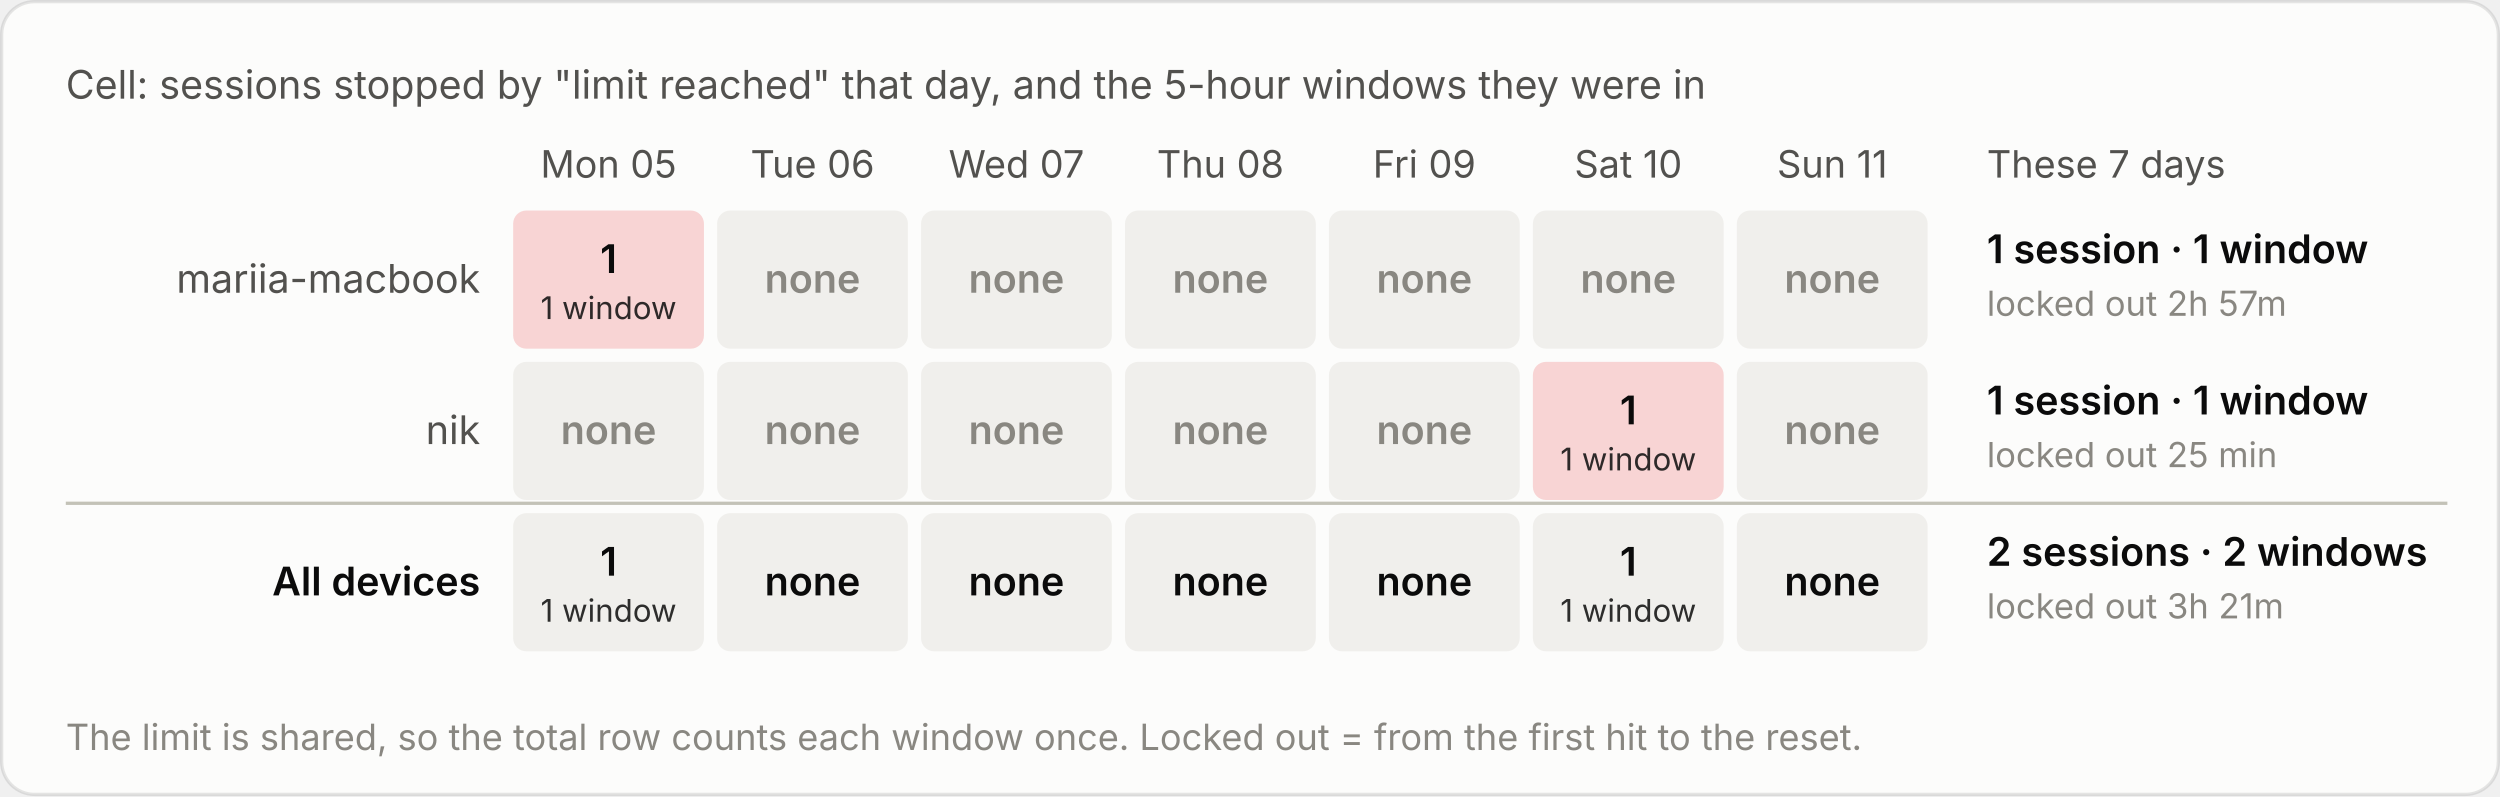
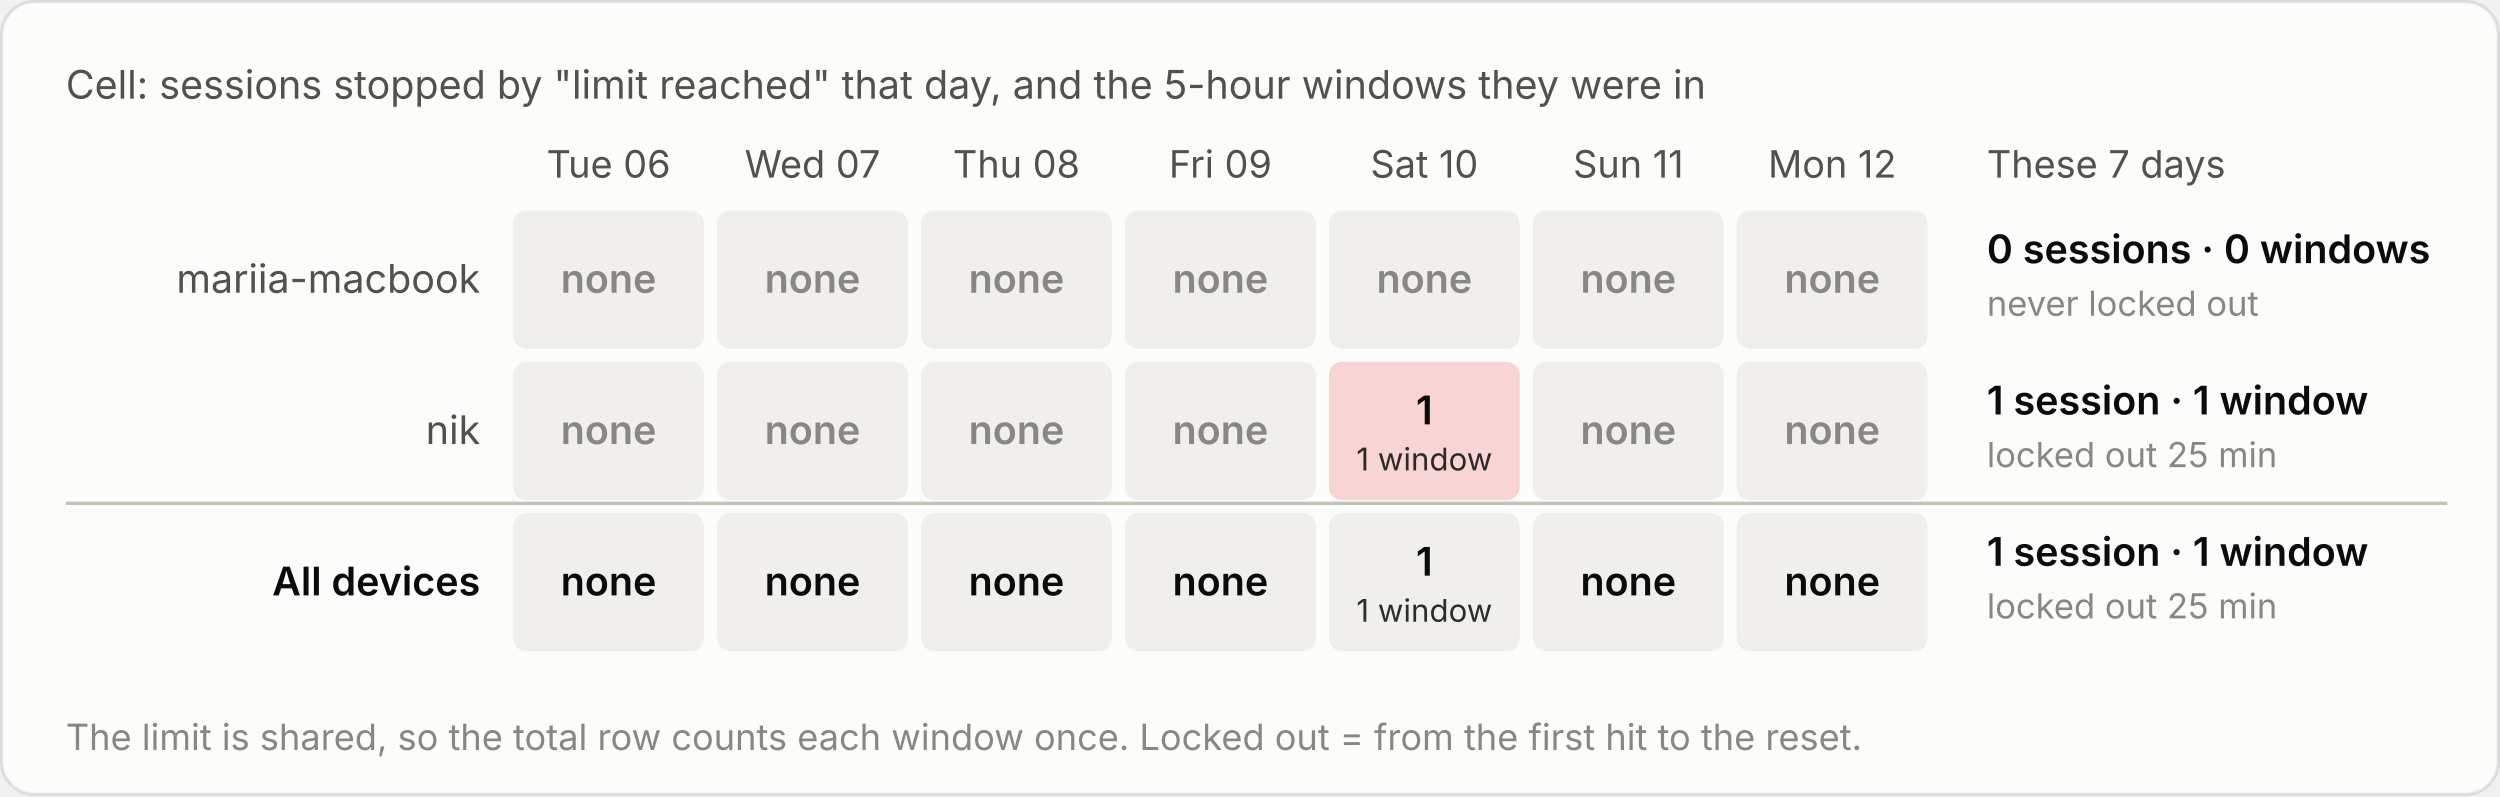
<svg xmlns="http://www.w3.org/2000/svg" viewBox="0 0 760 242" width="760" height="242" role="img" aria-label="Cell: sessions stopped by &quot;limit reached&quot; that day, and the 5-hour windows they were in">
  <style>text{font-family:system-ui,-apple-system,"Segoe UI",sans-serif;font-variant-numeric:tabular-nums}.bg{fill:#fcfcfb;stroke:rgba(11,11,11,.10)}.tp{fill:#0b0b0b}.ts{fill:#52514e}.tm{fill:#898781}.grid{stroke:#e1e0d9;stroke-width:1}.base{stroke:#c3c2b7;stroke-width:1}.so{fill:#b5b3ad}.lo{stroke:#b5b3ad}.qe{fill:#f0efec}.ring{stroke:#fcfcfb}.area{fill-opacity:.1}.s0{fill:#2a78d6}.l0{stroke:#2a78d6}.s1{fill:#eb6834}.l1{stroke:#eb6834}.s2{fill:#1baf7a}.l2{stroke:#1baf7a}.s3{fill:#eda100}.l3{stroke:#eda100}.s4{fill:#e87ba4}.l4{stroke:#e87ba4}.s5{fill:#008300}.l5{stroke:#008300}.s6{fill:#4a3aa7}.l6{stroke:#4a3aa7}.s7{fill:#e34948}.l7{stroke:#e34948}.q0{fill:#cde2fb}.q1{fill:#9ec5f4}.q2{fill:#6da7ec}.q3{fill:#3987e5}.q4{fill:#256abf}.q5{fill:#184f95}.q6{fill:#0d366b}.r0{fill:#f8d4d4}.r1{fill:#ec8f8f}.r2{fill:#c42f2f}.a0{fill:#fbe3e3}.a1{fill:#f5b8b8}.a2{fill:#ec8f8f}.a3{fill:#d65252}.a4{fill:#a82525}.tq0{fill:#0b0b0b}.tq1{fill:#0b0b0b}.tq2{fill:#0b0b0b}.tq3{fill:#ffffff}.tq4{fill:#ffffff}.tq5{fill:#ffffff}.tq6{fill:#ffffff}.tr0{fill:#0b0b0b}.tr1{fill:#0b0b0b}.tr2{fill:#ffffff}.ta0{fill:#0b0b0b}.ta1{fill:#0b0b0b}.ta2{fill:#0b0b0b}.ta3{fill:#ffffff}.ta4{fill:#ffffff}.tw{fill:#ffffff}@media (prefers-color-scheme:dark){.bg{fill:#1a1a19;stroke:rgba(255,255,255,.10)}.tp{fill:#fff}.ts{fill:#c3c2b7}.tm{fill:#898781}.grid{stroke:#2c2c2a}.base{stroke:#383835}.so{fill:#5c5b57}.lo{stroke:#5c5b57}.qe{fill:#262624}.ring{stroke:#1a1a19}.s0{fill:#3987e5}.l0{stroke:#3987e5}.s1{fill:#d95926}.l1{stroke:#d95926}.s2{fill:#199e70}.l2{stroke:#199e70}.s3{fill:#c98500}.l3{stroke:#c98500}.s4{fill:#d55181}.l4{stroke:#d55181}.s5{fill:#008300}.l5{stroke:#008300}.s6{fill:#9085e9}.l6{stroke:#9085e9}.s7{fill:#e66767}.l7{stroke:#e66767}.q0{fill:#16263a}.q1{fill:#123a66}.q2{fill:#184f95}.q3{fill:#256abf}.q4{fill:#3987e5}.q5{fill:#6da7ec}.q6{fill:#b7d3f6}.r0{fill:#4a2023}.r1{fill:#8c2c2f}.r2{fill:#e25555}.a0{fill:#3a1a1c}.a1{fill:#5e2427}.a2{fill:#8c2c2f}.a3{fill:#c43c3f}.a4{fill:#f07070}.tq0{fill:#ffffff}.tq1{fill:#ffffff}.tq2{fill:#ffffff}.tq3{fill:#ffffff}.tq4{fill:#ffffff}.tq5{fill:#0b0b0b}.tq6{fill:#0b0b0b}.tr0{fill:#ffffff}.tr1{fill:#ffffff}.tr2{fill:#ffffff}.ta0{fill:#ffffff}.ta1{fill:#ffffff}.ta2{fill:#ffffff}.ta3{fill:#ffffff}.ta4{fill:#0b0b0b}.tw{fill:#ffffff}}</style>
  <rect class="bg" x=".5" y=".5" width="759" height="241" rx="10" />
  <text class="ts" x="20" y="30" font-size="12">Cell: sessions stopped by "limit reached" that day, and the 5-hour windows they were in</text>
  <g transform="translate(0,-20)">
-     <text class="ts" x="185.0" y="74" font-size="11.5" text-anchor="middle">Mon 05</text>
-     <text class="ts" x="247.0" y="74" font-size="11.5" text-anchor="middle">Tue 06</text>
-     <text class="ts" x="309.0" y="74" font-size="11.5" text-anchor="middle">Wed 07</text>
-     <text class="ts" x="371.0" y="74" font-size="11.5" text-anchor="middle">Thu 08</text>
-     <text class="ts" x="433.0" y="74" font-size="11.5" text-anchor="middle">Fri 09</text>
-     <text class="ts" x="495.0" y="74" font-size="11.5" text-anchor="middle">Sat 10</text>
-     <text class="ts" x="557.0" y="74" font-size="11.5" text-anchor="middle">Sun 11</text>
+     <text class="ts" x="185.0" y="74" font-size="11.5" text-anchor="middle">Tue 06</text>
+     <text class="ts" x="247.0" y="74" font-size="11.5" text-anchor="middle">Wed 07</text>
+     <text class="ts" x="309.0" y="74" font-size="11.5" text-anchor="middle">Thu 08</text>
+     <text class="ts" x="371.0" y="74" font-size="11.5" text-anchor="middle">Fri 09</text>
+     <text class="ts" x="433.0" y="74" font-size="11.5" text-anchor="middle">Sat 10</text>
+     <text class="ts" x="495.0" y="74" font-size="11.5" text-anchor="middle">Sun 11</text>
+     <text class="ts" x="557.0" y="74" font-size="11.5" text-anchor="middle">Mon 12</text>
    <text class="ts" x="604" y="74" font-size="11.5">These 7 days</text>
    <text class="ts" x="146" y="109.0" font-size="12" text-anchor="end">mariia-macbook</text>
-     <rect class="r0" x="156.0" y="84" width="58" height="42" rx="4" />
-     <text class="tr0" x="185.0" y="103.0" font-size="12" font-weight="600" text-anchor="middle">1</text>
-     <text class="tr0" x="185.0" y="117.0" font-size="9.5" text-anchor="middle" opacity=".85">1 window</text>
+     <rect class="qe" x="156.0" y="84" width="58" height="42" rx="4" />
+     <text class="tm" x="185.0" y="109.0" font-size="12" font-weight="600" text-anchor="middle">none</text>
    <rect class="qe" x="218.0" y="84" width="58" height="42" rx="4" />
    <text class="tm" x="247.0" y="109.0" font-size="12" font-weight="600" text-anchor="middle">none</text>
    <rect class="qe" x="280.0" y="84" width="58" height="42" rx="4" />
    <text class="tm" x="309.0" y="109.0" font-size="12" font-weight="600" text-anchor="middle">none</text>
    <rect class="qe" x="342.0" y="84" width="58" height="42" rx="4" />
    <text class="tm" x="371.0" y="109.0" font-size="12" font-weight="600" text-anchor="middle">none</text>
    <rect class="qe" x="404.0" y="84" width="58" height="42" rx="4" />
    <text class="tm" x="433.0" y="109.0" font-size="12" font-weight="600" text-anchor="middle">none</text>
    <rect class="qe" x="466.0" y="84" width="58" height="42" rx="4" />
    <text class="tm" x="495.0" y="109.0" font-size="12" font-weight="600" text-anchor="middle">none</text>
    <rect class="qe" x="528.0" y="84" width="58" height="42" rx="4" />
    <text class="tm" x="557.0" y="109.0" font-size="12" font-weight="600" text-anchor="middle">none</text>
-     <text class="tp" x="604" y="100.0" font-size="12" font-weight="600">1 session · 1 window</text>
-     <text class="tm" x="604" y="116.0" font-size="10.5">locked out 2h 57m</text>
+     <text class="tp" x="604" y="100.0" font-size="12" font-weight="600">0 sessions · 0 windows</text>
+     <text class="tm" x="604" y="116.0" font-size="10.5">never locked out</text>
    <text class="ts" x="146" y="155.0" font-size="12" text-anchor="end">nik</text>
    <rect class="qe" x="156.0" y="130" width="58" height="42" rx="4" />
    <text class="tm" x="185.0" y="155.0" font-size="12" font-weight="600" text-anchor="middle">none</text>
    <rect class="qe" x="218.0" y="130" width="58" height="42" rx="4" />
    <text class="tm" x="247.0" y="155.0" font-size="12" font-weight="600" text-anchor="middle">none</text>
    <rect class="qe" x="280.0" y="130" width="58" height="42" rx="4" />
    <text class="tm" x="309.0" y="155.0" font-size="12" font-weight="600" text-anchor="middle">none</text>
    <rect class="qe" x="342.0" y="130" width="58" height="42" rx="4" />
    <text class="tm" x="371.0" y="155.0" font-size="12" font-weight="600" text-anchor="middle">none</text>
-     <rect class="qe" x="404.0" y="130" width="58" height="42" rx="4" />
-     <text class="tm" x="433.0" y="155.0" font-size="12" font-weight="600" text-anchor="middle">none</text>
-     <rect class="r0" x="466.0" y="130" width="58" height="42" rx="4" />
-     <text class="tr0" x="495.0" y="149.0" font-size="12" font-weight="600" text-anchor="middle">1</text>
-     <text class="tr0" x="495.0" y="163.0" font-size="9.5" text-anchor="middle" opacity=".85">1 window</text>
+     <rect class="r0" x="404.0" y="130" width="58" height="42" rx="4" />
+     <text class="tr0" x="433.0" y="149.0" font-size="12" font-weight="600" text-anchor="middle">1</text>
+     <text class="tr0" x="433.0" y="163.0" font-size="9.5" text-anchor="middle" opacity=".85">1 window</text>
+     <rect class="qe" x="466.0" y="130" width="58" height="42" rx="4" />
+     <text class="tm" x="495.0" y="155.0" font-size="12" font-weight="600" text-anchor="middle">none</text>
    <rect class="qe" x="528.0" y="130" width="58" height="42" rx="4" />
    <text class="tm" x="557.0" y="155.0" font-size="12" font-weight="600" text-anchor="middle">none</text>
    <text class="tp" x="604" y="146.0" font-size="12" font-weight="600">1 session · 1 window</text>
    <text class="tm" x="604" y="162.0" font-size="10.5">locked out 25 min</text>
    <line class="base" x1="20" x2="744" y1="173" y2="173" />
    <text class="tp" x="146" y="201.0" font-size="12" text-anchor="end" font-weight="600">All devices</text>
    <rect class="qe" x="156.0" y="176" width="58" height="42" rx="4" />
-     <text class="tp" x="185.0" y="195.0" font-size="12" font-weight="600" text-anchor="middle">1</text>
-     <text class="tp" x="185.0" y="209.0" font-size="9.5" text-anchor="middle" opacity=".85">1 window</text>
+     <text class="tp" x="185.0" y="201.0" font-size="12" font-weight="600" text-anchor="middle">none</text>
    <rect class="qe" x="218.0" y="176" width="58" height="42" rx="4" />
    <text class="tp" x="247.0" y="201.0" font-size="12" font-weight="600" text-anchor="middle">none</text>
    <rect class="qe" x="280.0" y="176" width="58" height="42" rx="4" />
    <text class="tp" x="309.0" y="201.0" font-size="12" font-weight="600" text-anchor="middle">none</text>
    <rect class="qe" x="342.0" y="176" width="58" height="42" rx="4" />
    <text class="tp" x="371.0" y="201.0" font-size="12" font-weight="600" text-anchor="middle">none</text>
    <rect class="qe" x="404.0" y="176" width="58" height="42" rx="4" />
-     <text class="tp" x="433.0" y="201.0" font-size="12" font-weight="600" text-anchor="middle">none</text>
+     <text class="tp" x="433.0" y="195.0" font-size="12" font-weight="600" text-anchor="middle">1</text>
+     <text class="tp" x="433.0" y="209.0" font-size="9.5" text-anchor="middle" opacity=".85">1 window</text>
    <rect class="qe" x="466.0" y="176" width="58" height="42" rx="4" />
-     <text class="tp" x="495.0" y="195.0" font-size="12" font-weight="600" text-anchor="middle">1</text>
-     <text class="tp" x="495.0" y="209.0" font-size="9.5" text-anchor="middle" opacity=".85">1 window</text>
+     <text class="tp" x="495.0" y="201.0" font-size="12" font-weight="600" text-anchor="middle">none</text>
    <rect class="qe" x="528.0" y="176" width="58" height="42" rx="4" />
    <text class="tp" x="557.0" y="201.0" font-size="12" font-weight="600" text-anchor="middle">none</text>
-     <text class="tp" x="604" y="192.0" font-size="12" font-weight="600">2 sessions · 2 windows</text>
-     <text class="tm" x="604" y="208.0" font-size="10.5">locked out 3h 21m</text>
+     <text class="tp" x="604" y="192.0" font-size="12" font-weight="600">1 session · 1 window</text>
+     <text class="tm" x="604" y="208.0" font-size="10.5">locked out 25 min</text>
    <text class="tm" x="20" y="248" font-size="11">The limit is shared, so the total row counts each window once. Locked out = from the first hit to the reset.</text>
  </g>
</svg>
